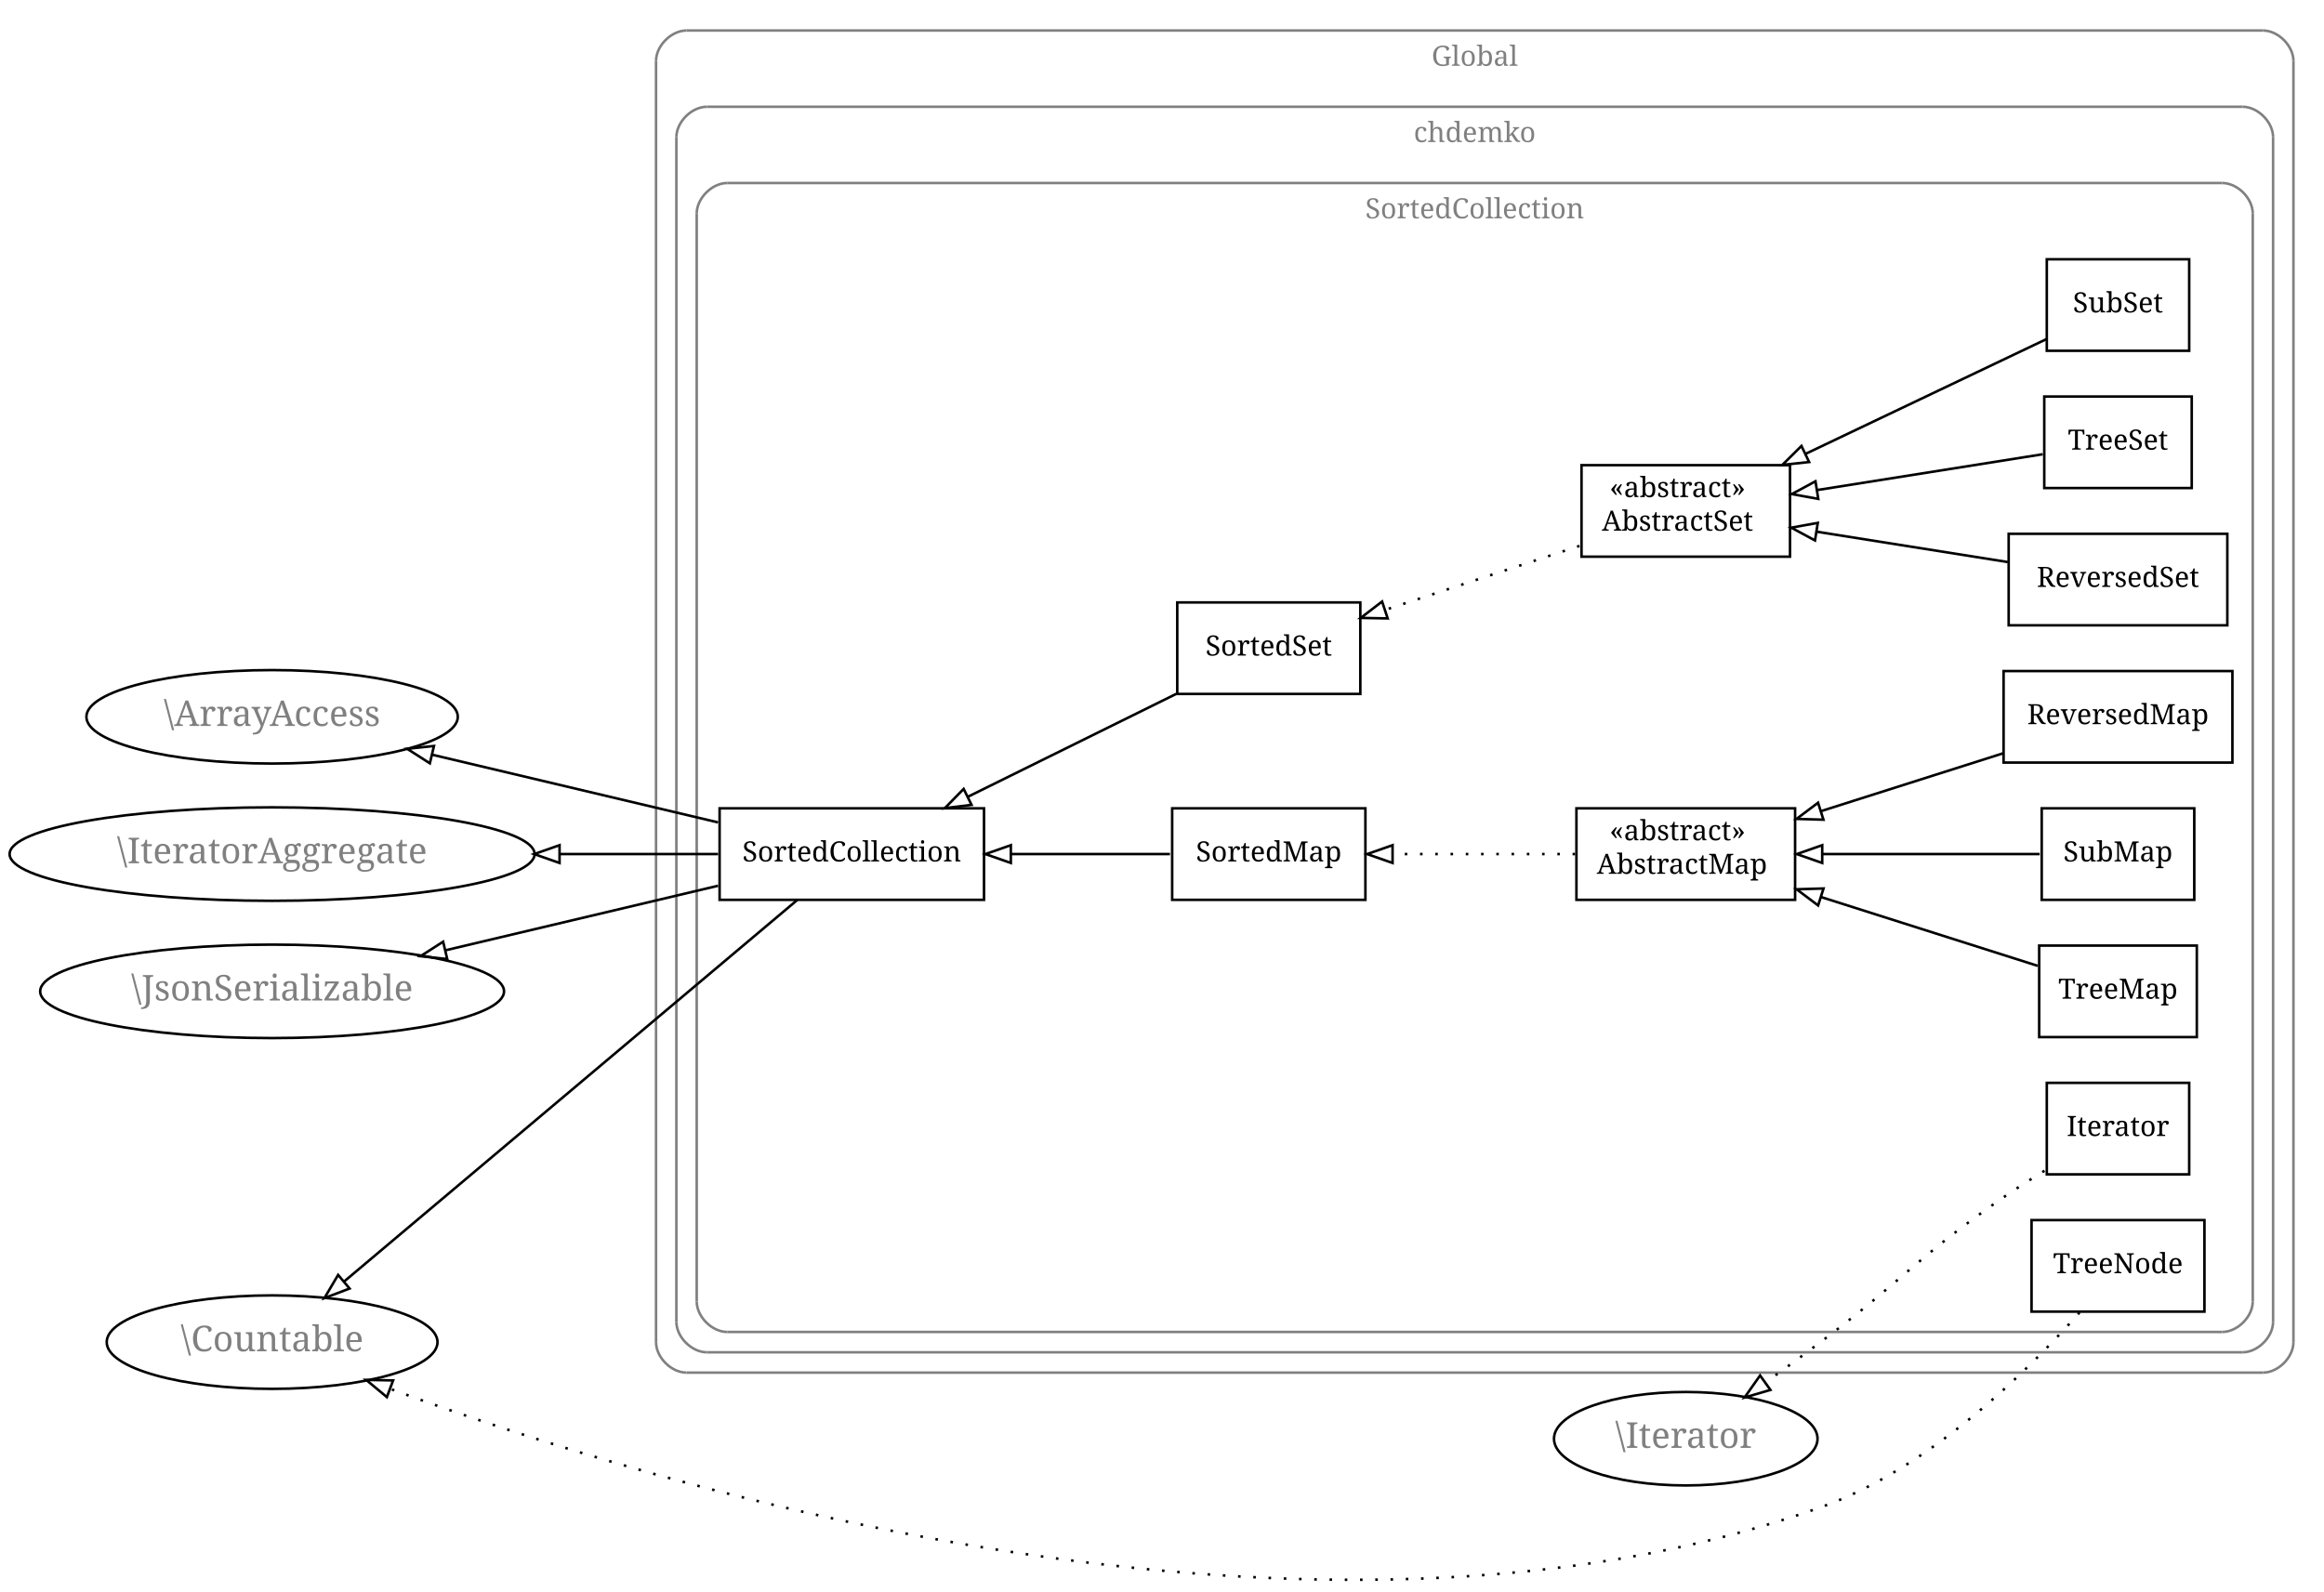
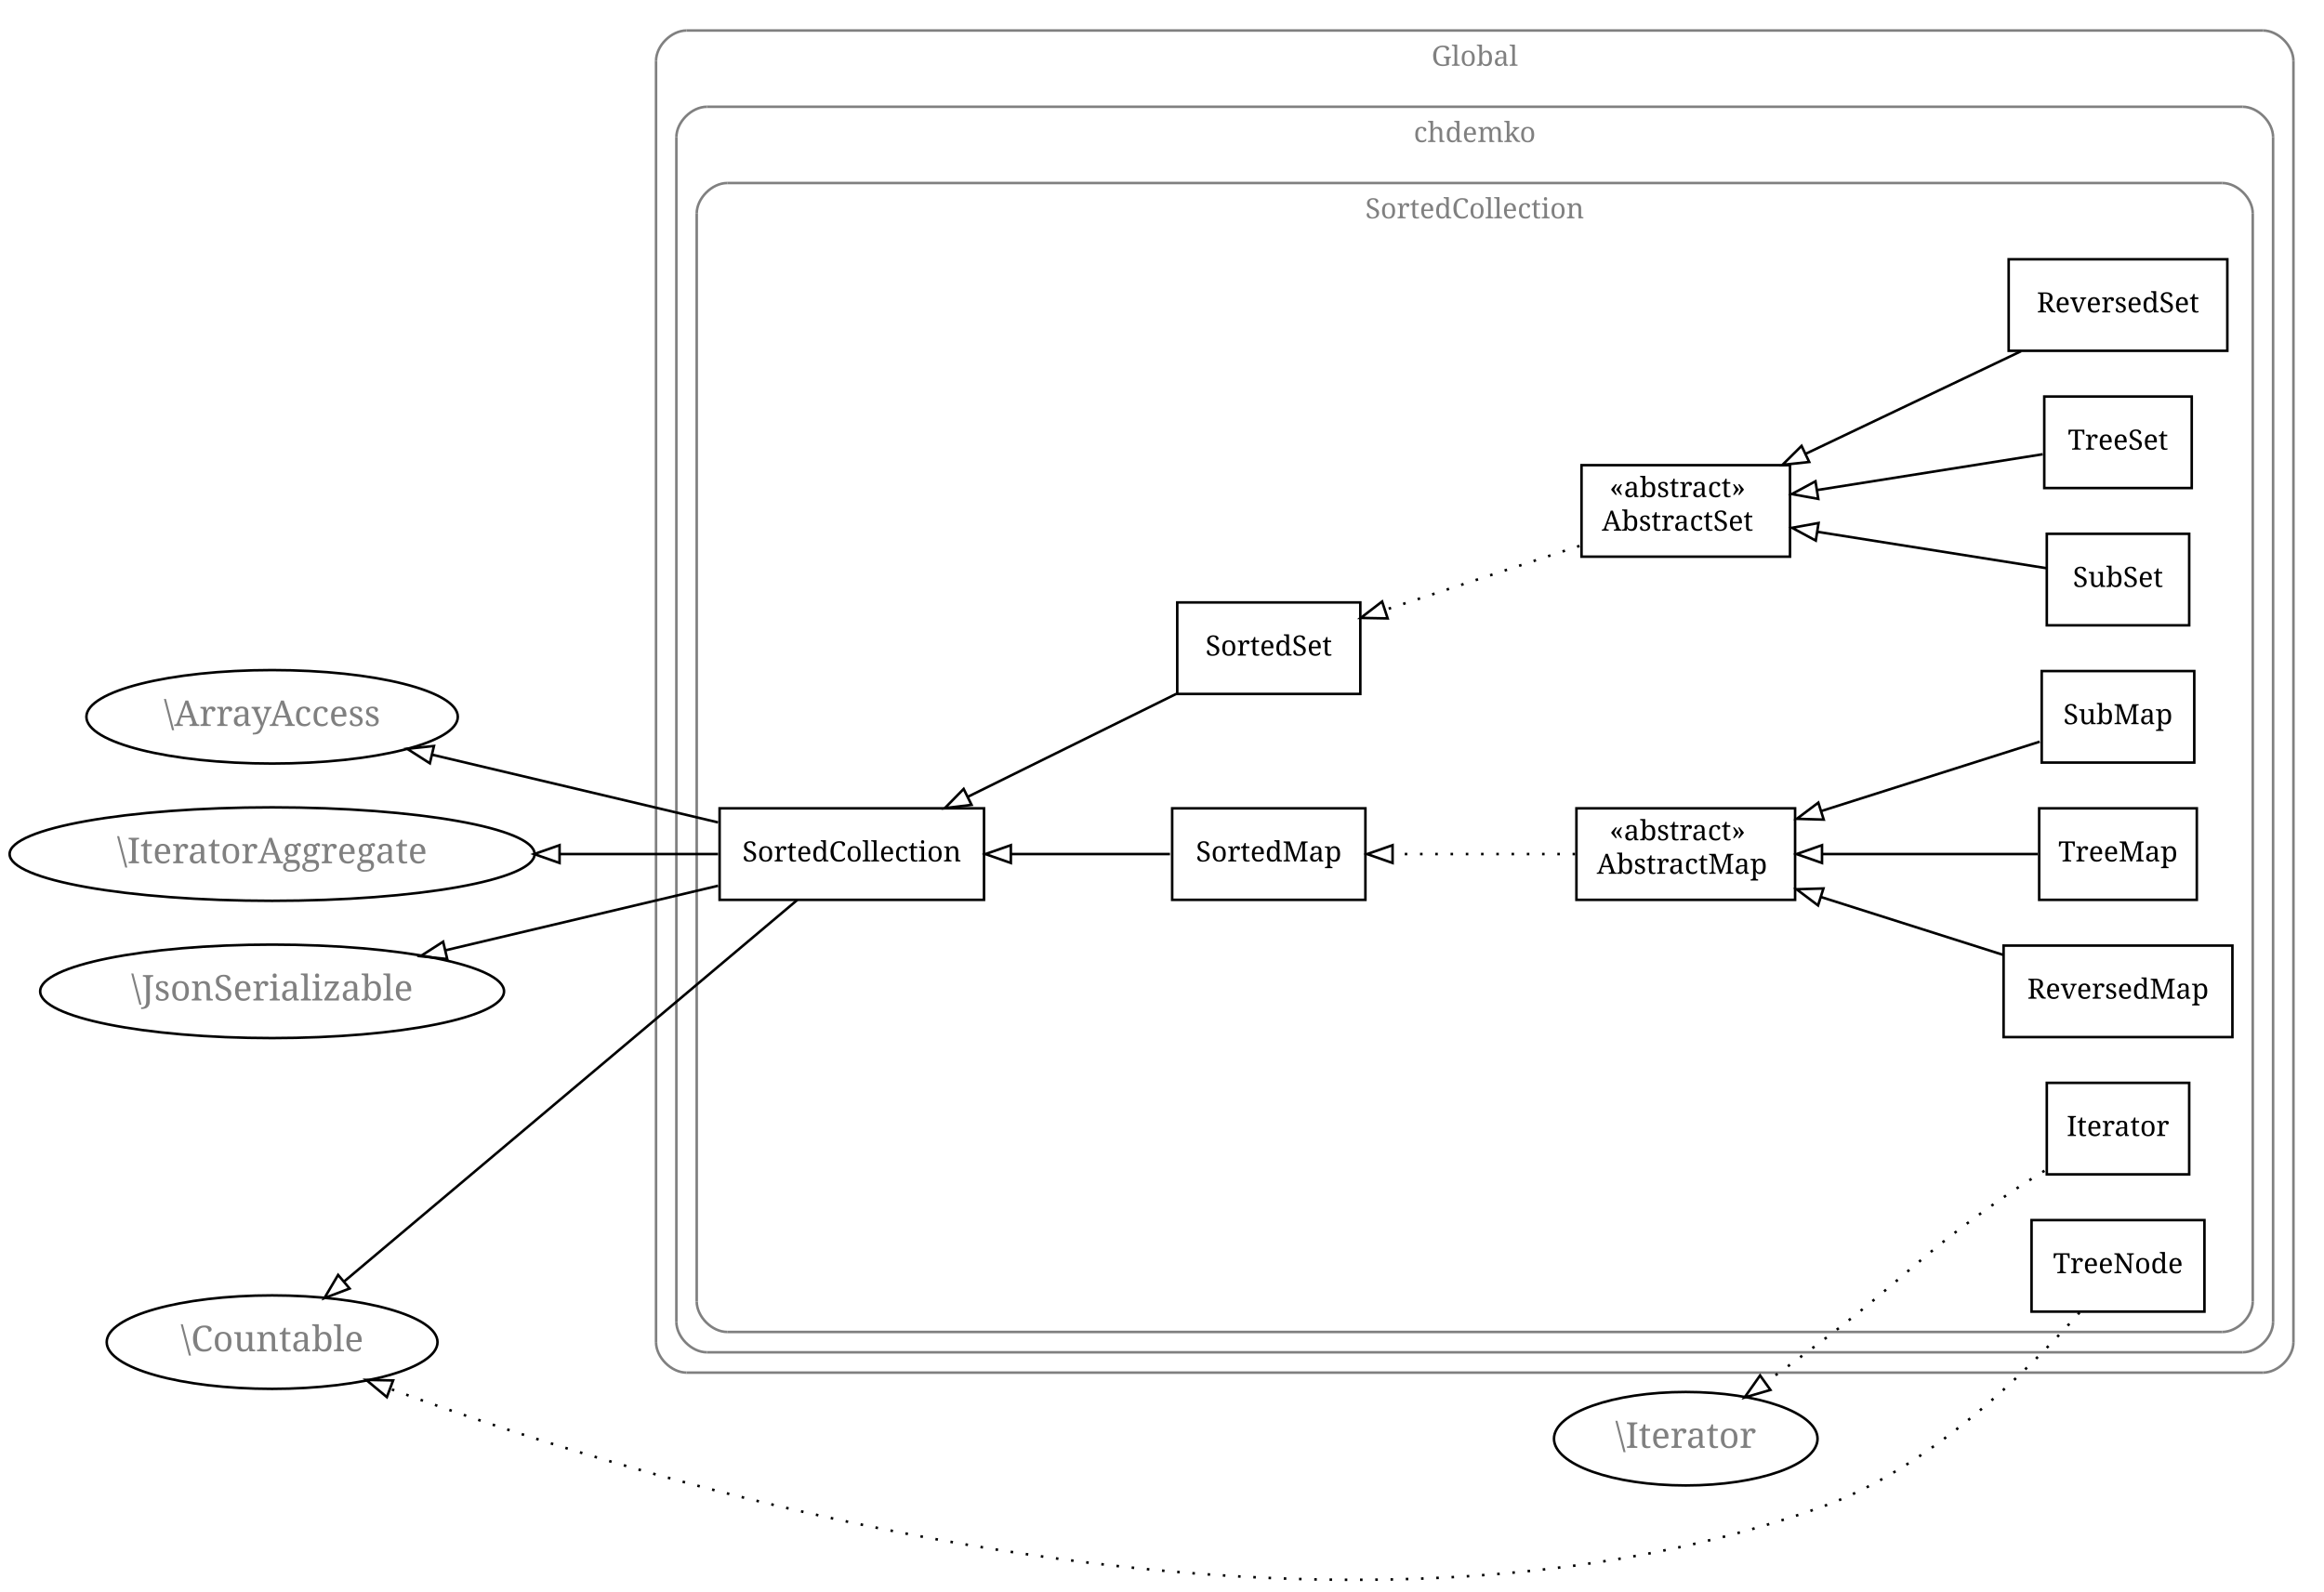
<svg xmlns="http://www.w3.org/2000/svg" width="914pt" height="626pt" viewBox="0.00 0.00 914.00 626.03">
  <g id="graph1" class="graph" transform="scale(1 1) rotate(0) translate(4 622.034)">
    <polygon fill="white" stroke="white" points="-4,5 -4,-622.034 911,-622.034 911,5 -4,5" />
    <g id="graph2" class="cluster">
      <polyline fill="none" stroke="gray" points="266,-82.034 886,-82.034 " />
      <path fill="none" stroke="gray" d="M886,-82.034C892,-82.034 898,-88.034 898,-94.034" />
      <polyline fill="none" stroke="gray" points="898,-94.034 898,-598.034 " />
      <path fill="none" stroke="gray" d="M898,-598.034C898,-604.034 892,-610.034 886,-610.034" />
      <polyline fill="none" stroke="gray" points="886,-610.034 266,-610.034 " />
      <path fill="none" stroke="gray" d="M266,-610.034C260,-610.034 254,-604.034 254,-598.034" />
      <polyline fill="none" stroke="gray" points="254,-598.034 254,-94.034 " />
      <path fill="none" stroke="gray" d="M254,-94.034C254,-88.034 260,-82.034 266,-82.034" />
      <text text-anchor="middle" x="576" y="-596.134" font-family="Times Roman,serif" font-size="11.00" fill="gray">Global</text>
    </g>
    <g id="graph3" class="cluster">
      <polyline fill="none" stroke="gray" points="274,-90.034 878,-90.034 " />
      <path fill="none" stroke="gray" d="M878,-90.034C884,-90.034 890,-96.034 890,-102.034" />
      <polyline fill="none" stroke="gray" points="890,-102.034 890,-568.034 " />
      <path fill="none" stroke="gray" d="M890,-568.034C890,-574.034 884,-580.034 878,-580.034" />
      <polyline fill="none" stroke="gray" points="878,-580.034 274,-580.034 " />
      <path fill="none" stroke="gray" d="M274,-580.034C268,-580.034 262,-574.034 262,-568.034" />
      <polyline fill="none" stroke="gray" points="262,-568.034 262,-102.034 " />
      <path fill="none" stroke="gray" d="M262,-102.034C262,-96.034 268,-90.034 274,-90.034" />
      <text text-anchor="middle" x="576" y="-566.134" font-family="Times Roman,serif" font-size="11.00" fill="gray">chdemko</text>
    </g>
    <g id="graph4" class="cluster">
      <polyline fill="none" stroke="gray" points="282,-98.034 870,-98.034 " />
      <path fill="none" stroke="gray" d="M870,-98.034C876,-98.034 882,-104.034 882,-110.034" />
      <polyline fill="none" stroke="gray" points="882,-110.034 882,-538.034 " />
      <path fill="none" stroke="gray" d="M882,-538.034C882,-544.034 876,-550.034 870,-550.034" />
      <polyline fill="none" stroke="gray" points="870,-550.034 282,-550.034 " />
      <path fill="none" stroke="gray" d="M282,-550.034C276,-550.034 270,-544.034 270,-538.034" />
      <polyline fill="none" stroke="gray" points="270,-538.034 270,-110.034 " />
      <path fill="none" stroke="gray" d="M270,-110.034C270,-104.034 276,-98.034 282,-98.034" />
      <text text-anchor="middle" x="576" y="-536.134" font-family="Times Roman,serif" font-size="11.00" fill="gray">SortedCollection</text>
    </g>
    <g id="node4" class="node">
-       <polygon fill="none" stroke="black" points="857,-520.034 801,-520.034 801,-484.034 857,-484.034 857,-520.034" />
-       <text text-anchor="middle" x="829" y="-499.134" font-family="Times Roman,serif" font-size="11.00">SubSet</text>
+       <polygon fill="none" stroke="black" points="857,-196.034 801,-196.034 801,-160.034 857,-160.034 857,-196.034" />
+       <text text-anchor="middle" x="829" y="-175.134" font-family="Times Roman,serif" font-size="11.00">Iterator</text>
+     </g>
+     <g id="node18" class="node">
+       <ellipse fill="none" stroke="black" cx="659" cy="-56.034" rx="51.828" ry="18.385" />
+       <text text-anchor="middle" x="659" y="-52.434" font-family="Times Roman,serif" font-size="14.00" fill="gray">\Iterator</text>
+     </g>
+     <g id="edge5" class="edge">
+       <path fill="none" stroke="black" stroke-dasharray="1,5" d="M800.083,-161.439C794.659,-158.115 789.096,-154.558 784,-151.034 750.431,-127.82 744.594,-118.599 712,-94.034 705.046,-88.793 697.487,-83.272 690.314,-78.112" />
+       <polygon fill="none" stroke="black" points="692.301,-75.229 682.131,-72.258 688.228,-80.922 692.301,-75.229" />
    </g>
    <g id="node5" class="node">
+       <polygon fill="none" stroke="black" points="859,-358.034 799,-358.034 799,-322.034 859,-322.034 859,-358.034" />
+       <text text-anchor="middle" x="829" y="-337.134" font-family="Times Roman,serif" font-size="11.00">SubMap</text>
+     </g>
+     <g id="node7" class="node">
+       <polygon fill="none" stroke="black" points="702,-304.034 616,-304.034 616,-268.034 702,-268.034 702,-304.034" />
+       <text text-anchor="start" x="629" y="-291.468" font-family="Times Roman,serif" font-size="11.00">«abstract»</text>
+       <text text-anchor="start" x="624" y="-278.268" font-family="Times Roman,serif" font-size="11.00">AbstractMap</text>
+     </g>
+     <g id="edge7" class="edge">
+       <path fill="none" stroke="black" d="M798.214,-330.255C774.334,-322.67 740.657,-311.972 712.407,-302.999" />
+       <polygon fill="none" stroke="black" points="713.257,-299.596 702.666,-299.905 711.137,-306.268 713.257,-299.596" />
+     </g>
+     <g id="node6" class="node">
      <polygon fill="none" stroke="black" points="700,-439.034 618,-439.034 618,-403.034 700,-403.034 700,-439.034" />
      <text text-anchor="start" x="629" y="-426.468" font-family="Times Roman,serif" font-size="11.00">«abstract»</text>
      <text text-anchor="start" x="626" y="-413.268" font-family="Times Roman,serif" font-size="11.00">AbstractSet</text>
-     </g>
-     <g id="edge5" class="edge">
-       <path fill="none" stroke="black" d="M800.928,-488.659C775.203,-476.401 736.603,-458.01 706.149,-443.499" />
-       <polygon fill="none" stroke="black" points="707.516,-440.274 696.983,-439.132 704.505,-446.593 707.516,-440.274" />
    </g>
    <g id="node14" class="node">
      <polygon fill="none" stroke="black" points="531,-385.034 459,-385.034 459,-349.034 531,-349.034 531,-385.034" />
      <text text-anchor="middle" x="495" y="-364.134" font-family="Times Roman,serif" font-size="11.00">SortedSet</text>
    </g>
-     <g id="edge7" class="edge">
+     <g id="edge9" class="edge">
      <path fill="none" stroke="black" stroke-dasharray="1,5" d="M617.192,-407.268C593.837,-399.578 564.704,-389.985 540.743,-382.096" />
      <polygon fill="none" stroke="black" points="541.755,-378.744 531.162,-378.941 539.565,-385.393 541.755,-378.744" />
    </g>
-     <g id="node6" class="node">
-       <polygon fill="none" stroke="black" points="857,-196.034 801,-196.034 801,-160.034 857,-160.034 857,-196.034" />
-       <text text-anchor="middle" x="829" y="-175.134" font-family="Times Roman,serif" font-size="11.00">Iterator</text>
-     </g>
-     <g id="node20" class="node">
-       <ellipse fill="none" stroke="black" cx="659" cy="-56.034" rx="51.828" ry="18.385" />
-       <text text-anchor="middle" x="659" y="-52.434" font-family="Times Roman,serif" font-size="14.00" fill="gray">\Iterator</text>
-     </g>
-     <g id="edge9" class="edge">
-       <path fill="none" stroke="black" stroke-dasharray="1,5" d="M800.083,-161.439C794.659,-158.115 789.096,-154.558 784,-151.034 750.431,-127.82 744.594,-118.599 712,-94.034 705.046,-88.793 697.487,-83.272 690.314,-78.112" />
-       <polygon fill="none" stroke="black" points="692.301,-75.229 682.131,-72.258 688.228,-80.922 692.301,-75.229" />
-     </g>
-     <g id="node7" class="node">
-       <polygon fill="none" stroke="black" points="874,-358.034 784,-358.034 784,-322.034 874,-322.034 874,-358.034" />
-       <text text-anchor="middle" x="829" y="-337.134" font-family="Times Roman,serif" font-size="11.00">ReversedMap</text>
-     </g>
-     <g id="node12" class="node">
-       <polygon fill="none" stroke="black" points="702,-304.034 616,-304.034 616,-268.034 702,-268.034 702,-304.034" />
-       <text text-anchor="start" x="629" y="-291.468" font-family="Times Roman,serif" font-size="11.00">«abstract»</text>
-       <text text-anchor="start" x="624" y="-278.268" font-family="Times Roman,serif" font-size="11.00">AbstractMap</text>
+     <g id="node16" class="node">
+       <polygon fill="none" stroke="black" points="533,-304.034 457,-304.034 457,-268.034 533,-268.034 533,-304.034" />
+       <text text-anchor="middle" x="495" y="-283.134" font-family="Times Roman,serif" font-size="11.00">SortedMap</text>
    </g>
    <g id="edge11" class="edge">
-       <path fill="none" stroke="black" d="M783.889,-325.705C761.855,-318.706 735.197,-310.238 712.177,-302.926" />
-       <polygon fill="none" stroke="black" points="713.149,-299.562 702.558,-299.87 711.03,-306.234 713.149,-299.562" />
+       <path fill="none" stroke="black" stroke-dasharray="1,5" d="M615.482,-286.034C593.428,-286.034 566.571,-286.034 543.815,-286.034" />
+       <polygon fill="none" stroke="black" points="543.681,-282.534 533.681,-286.034 543.681,-289.534 543.681,-282.534" />
    </g>
    <g id="node8" class="node">
+       <polygon fill="none" stroke="black" points="872,-520.034 786,-520.034 786,-484.034 872,-484.034 872,-520.034" />
+       <text text-anchor="middle" x="829" y="-499.134" font-family="Times Roman,serif" font-size="11.00">ReversedSet</text>
+     </g>
+     <g id="edge13" class="edge">
+       <path fill="none" stroke="black" d="M790.849,-483.856C765.804,-471.923 732.868,-456.23 706.18,-443.514" />
+       <polygon fill="none" stroke="black" points="707.557,-440.293 697.024,-439.151 704.546,-446.613 707.557,-440.293" />
+     </g>
+     <g id="node9" class="node">
      <polygon fill="none" stroke="black" points="858,-466.034 800,-466.034 800,-430.034 858,-430.034 858,-466.034" />
      <text text-anchor="middle" x="829" y="-445.134" font-family="Times Roman,serif" font-size="11.00">TreeSet</text>
    </g>
-     <g id="edge13" class="edge">
+     <g id="edge15" class="edge">
      <path fill="none" stroke="black" d="M799.388,-443.331C774.966,-439.452 739.738,-433.857 710.681,-429.242" />
      <polygon fill="none" stroke="black" points="711.114,-425.767 700.689,-427.655 710.016,-432.681 711.114,-425.767" />
-     </g>
-     <g id="node9" class="node">
-       <polygon fill="none" stroke="black" points="872,-412.034 786,-412.034 786,-376.034 872,-376.034 872,-412.034" />
-       <text text-anchor="middle" x="829" y="-391.134" font-family="Times Roman,serif" font-size="11.00">ReversedSet</text>
-     </g>
-     <g id="edge15" class="edge">
-       <path fill="none" stroke="black" d="M785.662,-400.917C762.766,-404.554 734.511,-409.041 710.502,-412.854" />
-       <polygon fill="none" stroke="black" points="709.827,-409.418 700.5,-414.443 710.925,-416.331 709.827,-409.418" />
    </g>
    <g id="node10" class="node">
      <polygon fill="none" stroke="black" points="863,-142.034 795,-142.034 795,-106.034 863,-106.034 863,-142.034" />
      <text text-anchor="middle" x="829" y="-121.134" font-family="Times Roman,serif" font-size="11.00">TreeNode</text>
    </g>
    <g id="node25" class="node">
      <ellipse fill="none" stroke="black" cx="103" cy="-94.034" rx="65.054" ry="18.385" />
      <text text-anchor="middle" x="103" y="-90.434" font-family="Times Roman,serif" font-size="14.00" fill="gray">\Countable</text>
    </g>
    <g id="edge17" class="edge">
      <path fill="none" stroke="black" stroke-dasharray="1,5" d="M813.884,-105.724C793.538,-82.676 754.906,-44.26 712,-29.034 512.024,41.929 253.747,-37.245 149.588,-75.603" />
      <polygon fill="none" stroke="black" points="148.142,-72.406 139.996,-79.181 150.589,-78.965 148.142,-72.406" />
    </g>
    <g id="node11" class="node">
-       <polygon fill="none" stroke="black" points="859,-304.034 799,-304.034 799,-268.034 859,-268.034 859,-304.034" />
-       <text text-anchor="middle" x="829" y="-283.134" font-family="Times Roman,serif" font-size="11.00">SubMap</text>
+       <polygon fill="none" stroke="black" points="860,-304.034 798,-304.034 798,-268.034 860,-268.034 860,-304.034" />
+       <text text-anchor="middle" x="829" y="-283.134" font-family="Times Roman,serif" font-size="11.00">TreeMap</text>
    </g>
    <g id="edge19" class="edge">
-       <path fill="none" stroke="black" d="M798.214,-286.034C774.439,-286.034 740.951,-286.034 712.778,-286.034" />
-       <polygon fill="none" stroke="black" points="712.666,-282.534 702.666,-286.034 712.666,-289.534 712.666,-282.534" />
+       <path fill="none" stroke="black" d="M797.423,-286.034C773.649,-286.034 740.498,-286.034 712.598,-286.034" />
+       <polygon fill="none" stroke="black" points="712.584,-282.534 702.584,-286.034 712.584,-289.534 712.584,-282.534" />
    </g>
-     <g id="node16" class="node">
-       <polygon fill="none" stroke="black" points="533,-304.034 457,-304.034 457,-268.034 533,-268.034 533,-304.034" />
-       <text text-anchor="middle" x="495" y="-283.134" font-family="Times Roman,serif" font-size="11.00">SortedMap</text>
+     <g id="node12" class="node">
+       <polygon fill="none" stroke="black" points="874,-250.034 784,-250.034 784,-214.034 874,-214.034 874,-250.034" />
+       <text text-anchor="middle" x="829" y="-229.134" font-family="Times Roman,serif" font-size="11.00">ReversedMap</text>
    </g>
    <g id="edge21" class="edge">
-       <path fill="none" stroke="black" stroke-dasharray="1,5" d="M615.482,-286.034C593.428,-286.034 566.571,-286.034 543.815,-286.034" />
-       <polygon fill="none" stroke="black" points="543.681,-282.534 533.681,-286.034 543.681,-289.534 543.681,-282.534" />
+       <path fill="none" stroke="black" d="M783.889,-246.363C761.855,-253.362 735.197,-261.831 712.177,-269.143" />
+       <polygon fill="none" stroke="black" points="711.03,-265.835 702.558,-272.198 713.149,-272.506 711.03,-265.835" />
    </g>
    <g id="node13" class="node">
-       <polygon fill="none" stroke="black" points="860,-250.034 798,-250.034 798,-214.034 860,-214.034 860,-250.034" />
-       <text text-anchor="middle" x="829" y="-229.134" font-family="Times Roman,serif" font-size="11.00">TreeMap</text>
+       <polygon fill="none" stroke="black" points="857,-412.034 801,-412.034 801,-376.034 857,-376.034 857,-412.034" />
+       <text text-anchor="middle" x="829" y="-391.134" font-family="Times Roman,serif" font-size="11.00">SubSet</text>
    </g>
    <g id="edge23" class="edge">
-       <path fill="none" stroke="black" d="M797.423,-242.065C773.544,-249.65 740.207,-260.239 712.231,-269.125" />
-       <polygon fill="none" stroke="black" points="711.055,-265.827 702.584,-272.19 713.175,-272.498 711.055,-265.827" />
+       <path fill="none" stroke="black" d="M800.928,-398.493C776.548,-402.365 740.604,-408.074 710.99,-412.777" />
+       <polygon fill="none" stroke="black" points="710.135,-409.369 700.808,-414.394 711.233,-416.282 710.135,-409.369" />
    </g>
    <g id="node15" class="node">
      <polygon fill="none" stroke="black" points="383,-304.034 279,-304.034 279,-268.034 383,-268.034 383,-304.034" />
      <text text-anchor="middle" x="331" y="-283.134" font-family="Times Roman,serif" font-size="11.00">SortedCollection</text>
    </g>
    <g id="edge25" class="edge">
      <path fill="none" stroke="black" d="M458.603,-349.058C434.482,-337.144 402.642,-321.418 376.802,-308.656" />
      <polygon fill="none" stroke="black" points="378.094,-305.391 367.578,-304.1 374.994,-311.667 378.094,-305.391" />
    </g>
    <g id="edge29" class="edge">
      <path fill="none" stroke="black" d="M309.55,-267.971C268.243,-233.186 177.657,-156.903 131.401,-117.951" />
      <polygon fill="none" stroke="black" points="133.472,-115.119 123.569,-111.355 128.963,-120.474 133.472,-115.119" />
    </g>
    <g id="node31" class="node">
      <ellipse fill="none" stroke="black" cx="103" cy="-340.034" rx="73.039" ry="18.385" />
      <text text-anchor="middle" x="103" y="-336.434" font-family="Times Roman,serif" font-size="14.00" fill="gray">\ArrayAccess</text>
    </g>
    <g id="edge27" class="edge">
      <path fill="none" stroke="black" d="M278.406,-298.491C244.867,-306.434 201.222,-316.771 165.859,-325.147" />
      <polygon fill="none" stroke="black" points="165.043,-321.743 156.119,-327.453 166.657,-328.554 165.043,-321.743" />
    </g>
    <g id="node34" class="node">
      <ellipse fill="none" stroke="black" cx="103" cy="-286.034" rx="103.238" ry="18.385" />
      <text text-anchor="middle" x="103" y="-282.434" font-family="Times Roman,serif" font-size="14.00" fill="gray">\IteratorAggregate</text>
    </g>
    <g id="edge31" class="edge">
      <path fill="none" stroke="black" d="M278.406,-286.034C259.703,-286.034 237.856,-286.034 216.055,-286.034" />
      <polygon fill="none" stroke="black" points="216.054,-282.534 206.054,-286.034 216.054,-289.534 216.054,-282.534" />
    </g>
    <g id="node36" class="node">
      <ellipse fill="none" stroke="black" cx="103" cy="-232.034" rx="91.217" ry="18.385" />
      <text text-anchor="middle" x="103" y="-228.434" font-family="Times Roman,serif" font-size="14.00" fill="gray">\JsonSerializable</text>
    </g>
    <g id="edge33" class="edge">
      <path fill="none" stroke="black" d="M278.406,-273.578C246.567,-266.037 205.619,-256.339 171.296,-248.209" />
      <polygon fill="none" stroke="black" points="171.877,-244.75 161.34,-245.852 170.264,-251.562 171.877,-244.75" />
    </g>
    <g id="edge35" class="edge">
      <path fill="none" stroke="black" d="M456.134,-286.034C437.494,-286.034 414.695,-286.034 393.69,-286.034" />
      <polygon fill="none" stroke="black" points="393.548,-282.534 383.548,-286.034 393.548,-289.534 393.548,-282.534" />
    </g>
  </g>
</svg>
